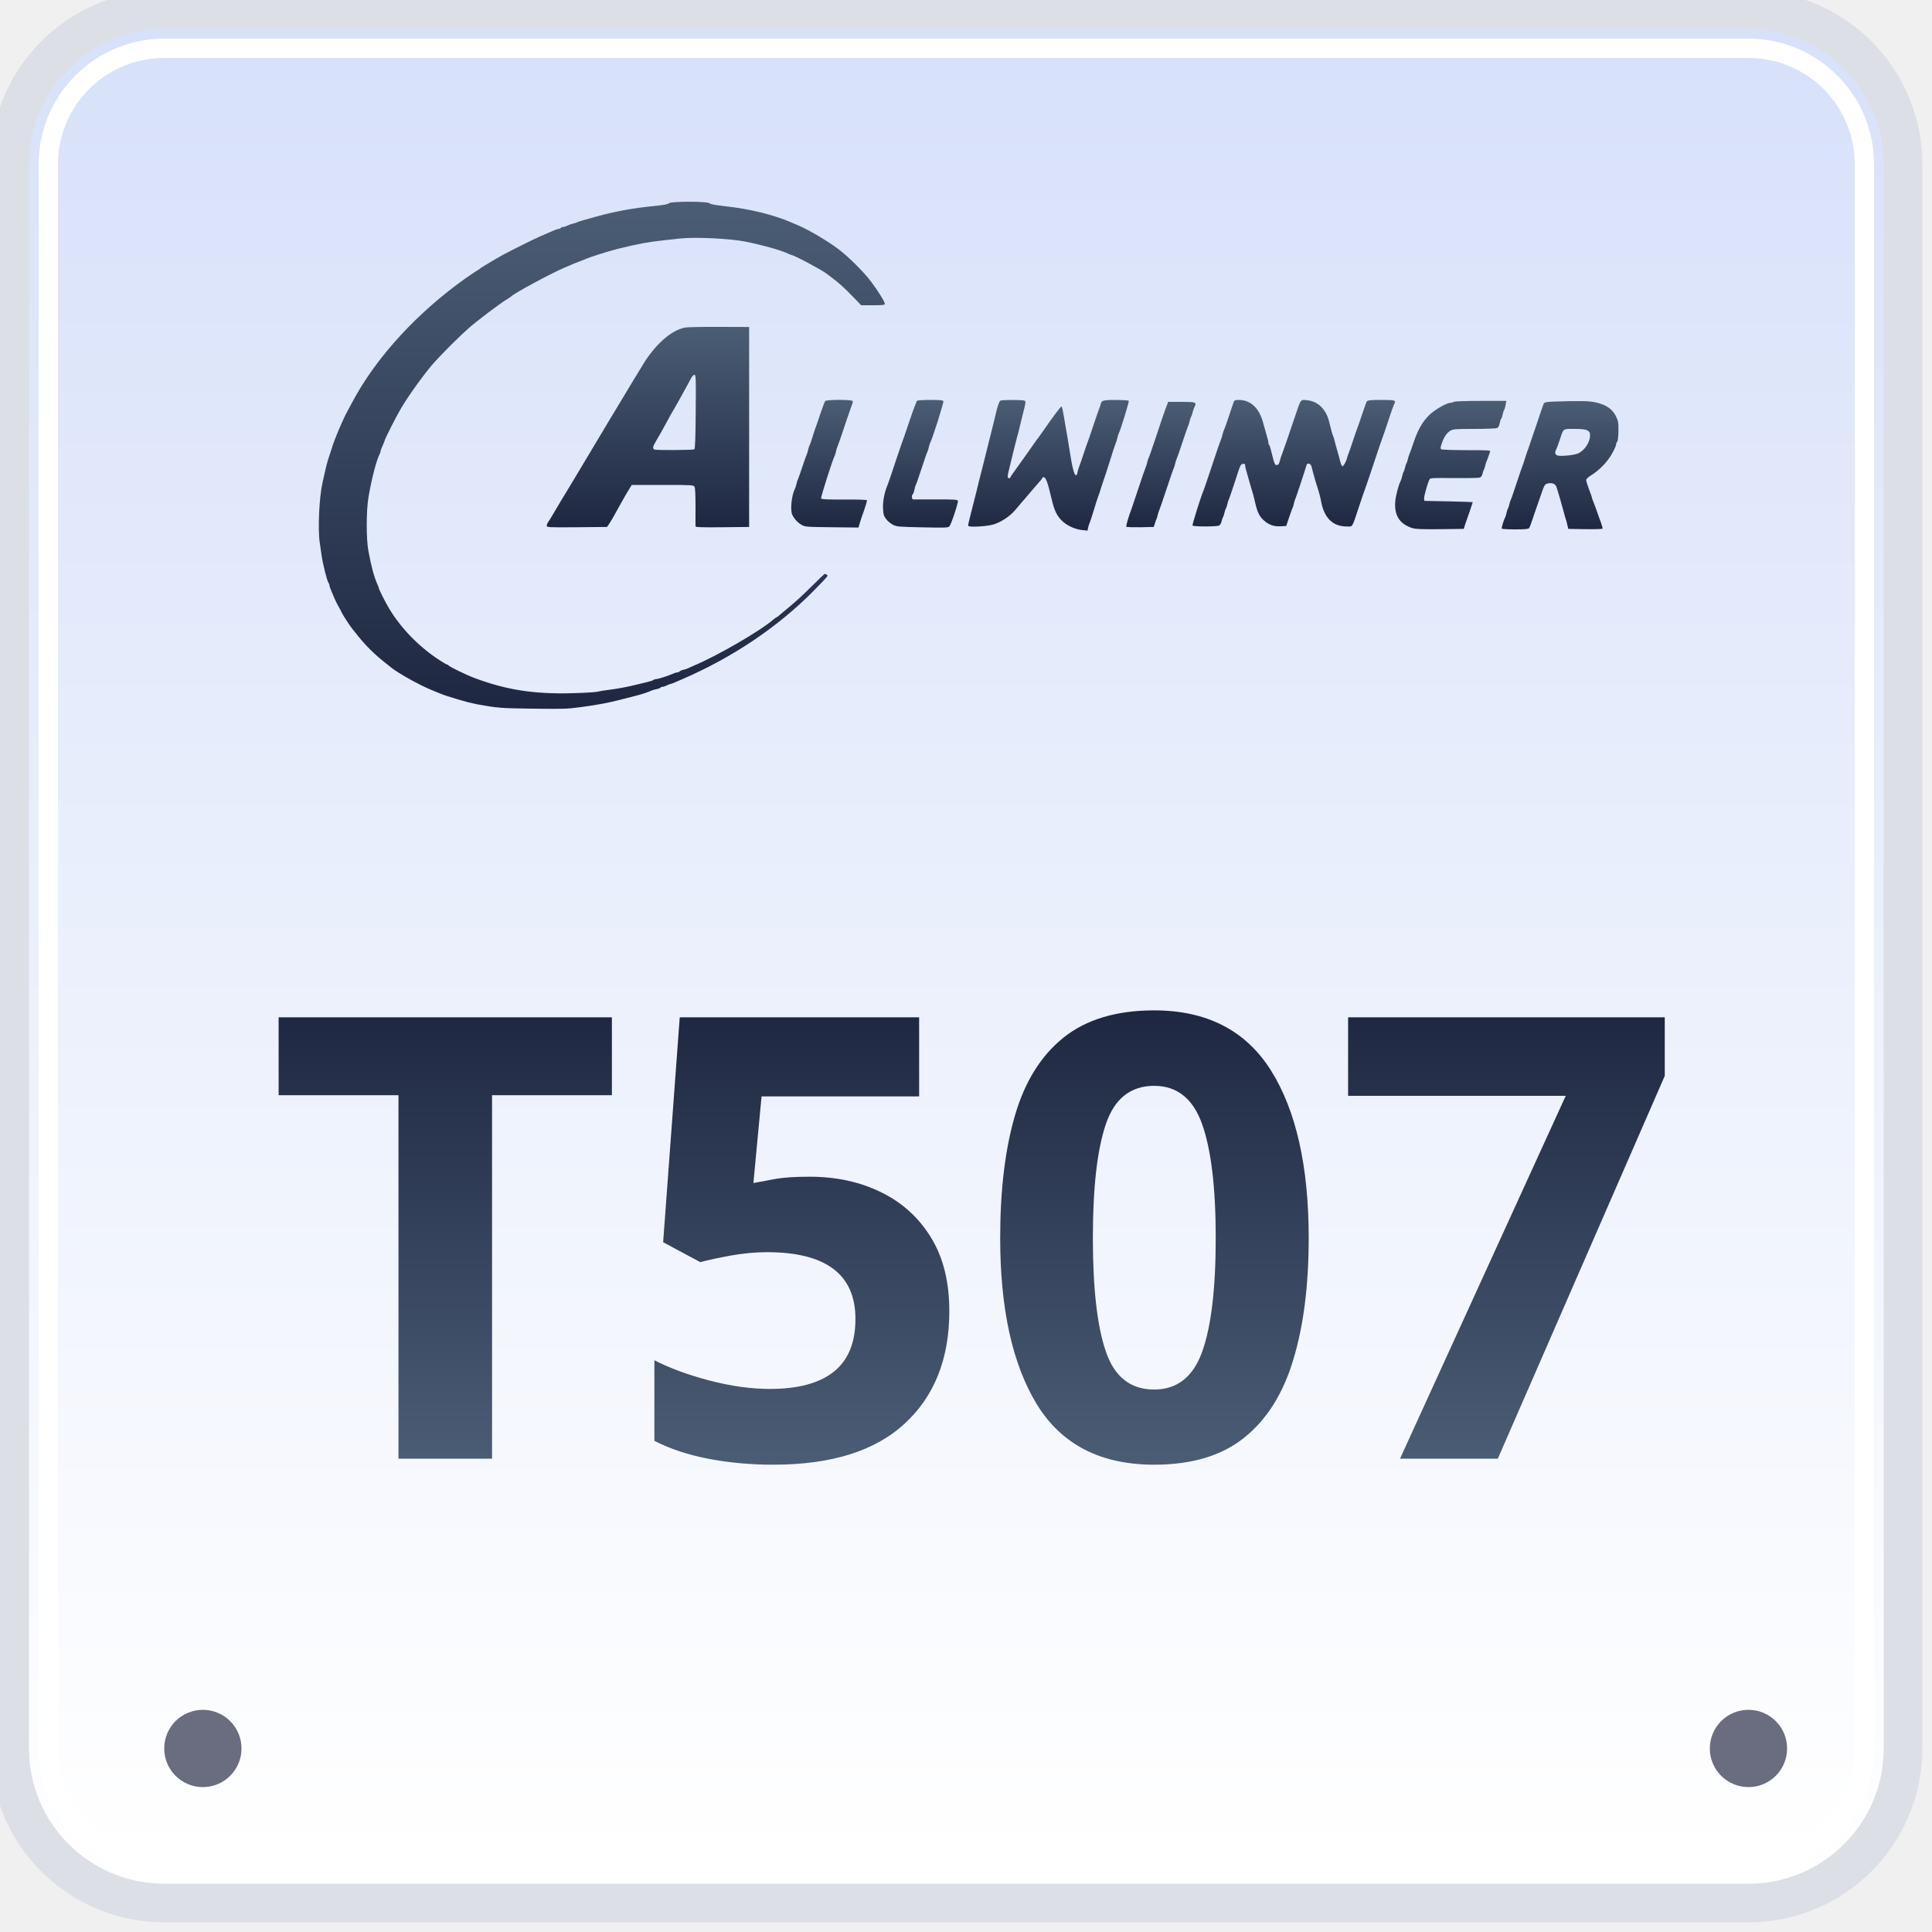
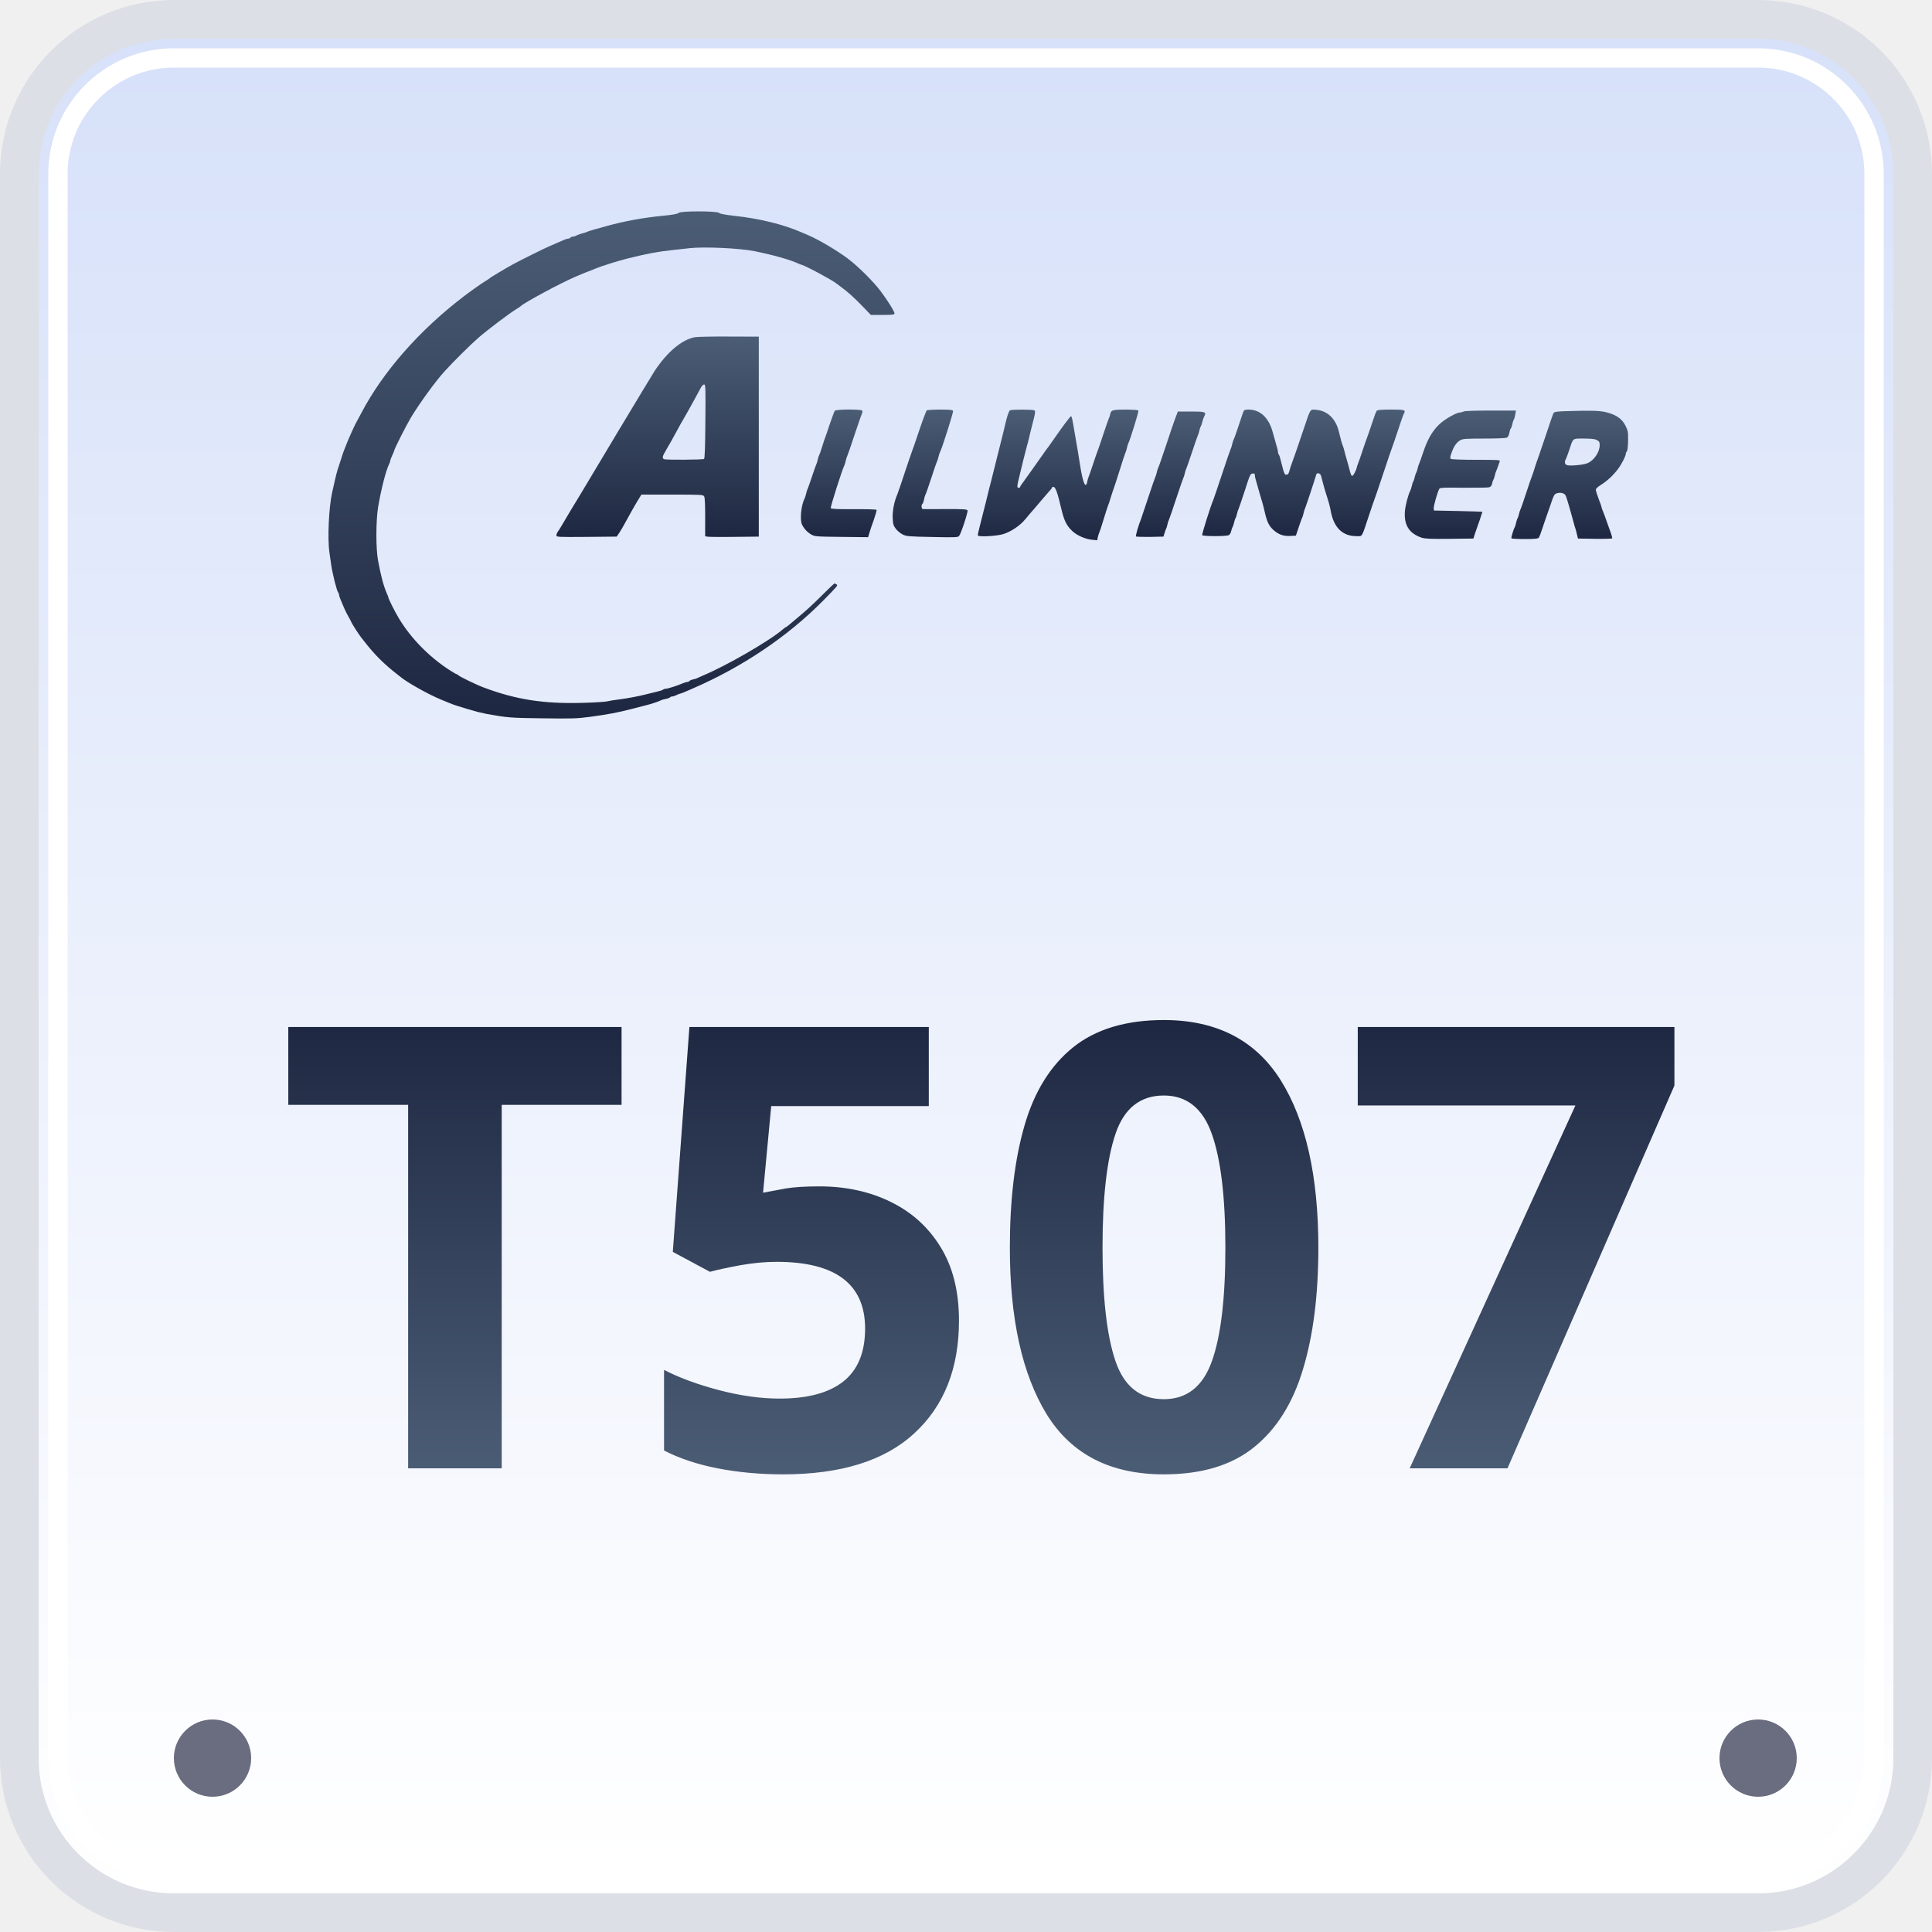
<svg xmlns="http://www.w3.org/2000/svg" width="100" height="100">
  <defs>
    <linearGradient id="soc_bg" x1="0%" y1="0%" x2="0%" y2="100%">
      <stop offset="0%" style="stop-color:#d7e1f9;stop-opacity:1" />
      <stop offset="100%" style="stop-color:#ffffff;stop-opacity:1" />
    </linearGradient>
    <linearGradient id="soc_name" x1="0%" y1="0%" x2="0%" y2="100%">
      <stop offset="0%" style="stop-color:#1e2741;stop-opacity:1" />
      <stop offset="100%" style="stop-color:#4b5d75;stop-opacity:1" />
    </linearGradient>
  </defs>
-   <g transform="translate(0.5,0.5)">
+   <g transform="translate(1,1)">
    <rect x="0" y="0" width="98" height="98" fill="url(#soc_bg)" rx="8" stroke="#dddfe6" stroke-width="2" />
    <rect x="2" y="2" width="94" height="94" fill="url(#soc_bg)" rx="6" stroke="#ffffff" stroke-width="1" />
    <g transform="translate(16,80) scale(0.005,-0.005)" fill="url(#soc_name)">
      <path d="M3625 13996 c-7 -10 -56 -19 -165 -30 -205 -20 -395 -55 -580 -106 -139 -38 -187 -52 -200 -59 -9 -5 -30 -12 -49 -16 -18 -4 -44 -13 -59 -21 -15 -8 -35 -14 -44 -14 -9 0 -20 -4 -23 -10 -3 -5 -13 -10 -22 -10 -8 0 -29 -6 -46 -14 -28 -13 -66 -29 -152 -66 -42 -17 -313 -152 -371 -184 -79 -43 -238 -138 -244 -146 -3 -3 -23 -17 -45 -30 -36 -21 -159 -108 -225 -159 -457 -348 -836 -779 -1061 -1209 -27 -50 -53 -100 -59 -110 -15 -28 -76 -164 -90 -202 -7 -19 -19 -48 -26 -65 -7 -16 -22 -61 -34 -100 -12 -38 -28 -88 -36 -110 -7 -22 -20 -74 -29 -115 -9 -41 -21 -93 -26 -115 -35 -152 -50 -481 -29 -622 6 -38 14 -97 19 -133 14 -94 58 -269 72 -284 5 -6 9 -16 9 -24 0 -7 8 -32 18 -55 10 -23 27 -62 37 -87 11 -25 29 -61 40 -80 12 -19 25 -44 29 -54 6 -19 90 -149 111 -173 5 -7 15 -18 20 -25 111 -144 209 -242 353 -353 7 -5 18 -15 25 -20 66 -57 298 -187 427 -239 36 -15 74 -31 85 -35 33 -14 105 -38 185 -61 41 -11 91 -25 110 -31 19 -5 60 -14 90 -20 210 -38 243 -41 575 -45 302 -4 357 -3 490 15 199 27 286 44 430 81 66 17 138 36 160 41 46 11 123 37 146 49 9 5 33 12 53 15 20 4 39 11 42 16 3 5 13 9 22 9 9 0 30 7 46 15 15 8 33 15 38 15 5 0 30 9 56 21 26 11 56 24 67 29 519 224 989 541 1355 911 154 157 156 159 140 169 -8 5 -18 10 -21 10 -4 0 -60 -53 -125 -118 -118 -117 -166 -160 -258 -237 -26 -22 -62 -52 -80 -67 -17 -15 -34 -28 -37 -28 -3 0 -19 -11 -35 -25 -136 -118 -589 -380 -829 -479 -22 -10 -47 -21 -55 -25 -9 -5 -30 -12 -48 -15 -17 -4 -34 -12 -37 -17 -4 -5 -13 -9 -22 -9 -8 0 -29 -6 -46 -14 -50 -22 -155 -56 -175 -56 -10 0 -22 -4 -28 -9 -5 -5 -31 -14 -59 -20 -27 -7 -77 -19 -110 -27 -85 -22 -197 -43 -290 -55 -44 -5 -99 -14 -123 -20 -24 -5 -139 -12 -255 -15 -400 -11 -688 34 -1022 160 -80 30 -258 117 -263 128 -2 5 -8 8 -13 8 -4 0 -40 20 -78 45 -211 137 -399 329 -523 536 -41 68 -108 202 -108 216 0 3 -6 19 -14 36 -36 83 -61 177 -92 342 -24 125 -23 413 0 555 31 185 83 388 117 452 5 10 9 23 9 30 1 7 9 31 20 53 11 22 19 44 20 48 0 17 126 265 176 348 88 146 256 377 349 478 87 96 264 272 347 344 90 79 323 255 393 297 22 13 42 27 45 30 24 30 408 237 555 300 28 12 59 25 70 30 11 5 45 19 75 30 30 11 64 25 75 30 50 22 238 81 335 105 203 50 310 70 450 85 52 6 138 15 190 21 150 17 513 0 670 -31 185 -37 367 -88 447 -125 17 -8 34 -15 37 -15 24 0 315 -155 361 -192 6 -5 33 -25 60 -45 70 -52 127 -104 220 -200 l80 -83 123 0 c101 0 122 3 122 15 0 20 -70 133 -143 230 -77 102 -229 253 -335 334 -114 86 -300 196 -412 245 -19 8 -55 23 -80 34 -185 80 -430 140 -690 168 -96 11 -149 21 -156 30 -17 21 -405 21 -419 0z" />
      <path d="M3791 12709 c-133 -26 -282 -151 -411 -344 -18 -27 -192 -315 -387 -640 -194 -324 -357 -597 -362 -605 -32 -50 -216 -358 -225 -375 -6 -11 -19 -31 -28 -44 -10 -13 -18 -32 -18 -42 0 -19 12 -19 312 -17 l312 3 27 40 c15 22 40 65 56 95 39 73 120 216 150 263 l23 37 320 0 c309 0 320 -1 330 -20 7 -12 10 -92 10 -208 0 -103 -1 -193 0 -200 0 -10 59 -12 278 -10 l277 3 0 1035 0 1035 -310 1 c-170 1 -330 -2 -354 -7z m111 -871 c-2 -263 -6 -384 -14 -389 -14 -9 -390 -11 -412 -3 -24 9 -20 30 18 93 36 60 67 116 124 221 19 36 38 70 42 75 4 6 31 53 60 105 29 52 67 120 83 150 17 30 39 72 50 93 10 20 26 37 36 37 15 0 16 -33 13 -382z" />
      <path d="M5242 11948 c-5 -7 -29 -69 -52 -138 -23 -69 -45 -134 -50 -145 -4 -11 -19 -54 -31 -95 -13 -41 -26 -79 -30 -85 -4 -5 -10 -26 -14 -45 -4 -19 -11 -41 -16 -50 -4 -8 -24 -64 -44 -125 -20 -60 -40 -117 -44 -125 -5 -9 -12 -31 -16 -50 -4 -19 -11 -41 -16 -50 -36 -70 -51 -224 -26 -272 22 -43 53 -76 93 -100 38 -22 47 -23 315 -26 l276 -3 11 38 c5 21 26 83 46 137 19 54 33 103 30 108 -3 5 -109 8 -236 7 -170 -1 -233 2 -238 11 -6 10 122 412 142 445 3 6 9 26 13 45 4 19 11 41 16 50 4 8 38 105 74 215 37 110 71 210 77 222 6 11 7 26 4 32 -10 16 -270 15 -284 -1z" />
      <path d="M6194 11952 c-6 -4 -41 -97 -78 -207 -37 -110 -71 -209 -76 -220 -5 -11 -38 -110 -75 -220 -36 -110 -70 -209 -75 -220 -33 -76 -52 -171 -49 -244 3 -67 8 -83 32 -114 15 -21 47 -47 70 -59 39 -20 60 -22 307 -27 233 -5 266 -4 278 10 20 23 94 248 88 265 -5 12 -43 15 -228 14 -123 0 -229 -1 -235 0 -15 0 -18 46 -4 54 5 3 12 22 16 42 3 20 10 44 15 53 6 9 32 86 60 171 28 85 54 162 59 170 5 9 12 31 16 50 4 19 11 41 16 50 21 38 140 413 135 426 -4 11 -31 14 -133 14 -70 0 -133 -4 -139 -8z" />
      <path d="M7055 11952 c-11 -7 -28 -55 -46 -132 -10 -44 -23 -98 -53 -217 -8 -32 -22 -87 -31 -123 -9 -36 -23 -92 -31 -125 -8 -33 -22 -87 -30 -120 -8 -33 -22 -86 -30 -117 -7 -32 -21 -84 -28 -115 -8 -32 -22 -85 -30 -118 -8 -33 -24 -96 -35 -139 -12 -44 -20 -84 -18 -89 5 -17 194 -7 262 14 81 25 172 86 227 152 24 29 47 57 53 63 16 18 56 64 115 134 30 35 67 78 82 95 16 16 28 33 28 38 0 4 7 7 15 7 21 0 42 -58 80 -220 31 -132 56 -182 117 -239 47 -44 134 -82 199 -88 l57 -6 7 34 c4 18 11 40 16 49 4 8 24 69 44 135 20 66 40 129 45 140 5 11 19 52 30 90 12 39 26 79 30 90 5 11 31 94 60 185 28 91 55 172 59 180 5 9 12 31 16 50 4 19 11 41 15 50 20 39 110 331 105 340 -7 11 -204 14 -253 4 -24 -5 -32 -13 -38 -37 -3 -17 -10 -38 -15 -47 -4 -8 -31 -85 -59 -170 -28 -85 -55 -164 -60 -175 -5 -11 -25 -69 -45 -130 -20 -60 -40 -119 -45 -130 -5 -11 -12 -35 -15 -52 -16 -81 -46 -10 -74 172 -5 33 -17 103 -25 155 -9 52 -23 136 -32 185 -24 144 -29 166 -37 166 -8 0 -94 -115 -177 -236 -25 -36 -52 -74 -60 -85 -8 -10 -21 -26 -28 -37 -7 -10 -35 -49 -62 -88 -27 -38 -55 -78 -62 -88 -25 -36 -108 -152 -123 -172 -8 -10 -15 -23 -15 -27 0 -4 -7 -8 -16 -8 -18 0 -17 19 10 125 8 33 26 107 40 165 15 58 31 121 36 140 6 19 15 55 21 80 10 44 22 93 54 219 12 52 13 66 3 73 -16 10 -239 10 -253 0z" />
      <path d="M9471 11937 c-5 -12 -27 -78 -50 -147 -23 -69 -45 -132 -50 -140 -5 -9 -12 -31 -16 -50 -4 -19 -11 -41 -16 -50 -4 -8 -45 -125 -89 -260 -45 -135 -85 -254 -90 -265 -27 -60 -120 -357 -115 -365 8 -13 251 -13 275 0 10 5 22 24 25 42 4 18 11 38 15 43 4 6 11 26 15 45 4 19 11 40 15 45 4 6 11 26 15 45 4 19 11 41 16 50 4 8 31 87 60 175 62 193 61 189 88 193 16 3 21 -2 21 -17 0 -11 6 -40 14 -63 7 -24 23 -79 35 -123 13 -44 26 -91 31 -105 4 -14 16 -59 25 -100 21 -92 43 -136 86 -175 53 -48 106 -67 174 -63 l60 3 30 90 c17 50 33 95 37 100 3 6 9 26 13 45 4 19 11 41 16 50 6 12 97 285 115 348 7 24 43 13 50 -15 7 -32 41 -155 54 -193 22 -66 39 -129 45 -165 30 -174 121 -265 265 -265 67 0 52 -24 130 210 28 85 55 164 60 175 5 11 45 130 90 265 45 135 85 254 90 265 5 11 32 90 60 175 28 85 55 163 60 172 25 45 18 48 -129 48 -103 0 -141 -3 -150 -13 -6 -7 -29 -69 -51 -138 -23 -68 -45 -133 -50 -144 -5 -11 -25 -69 -45 -130 -20 -60 -40 -119 -45 -130 -5 -11 -12 -31 -15 -45 -10 -41 -39 -90 -50 -87 -5 2 -15 26 -22 53 -6 27 -19 74 -28 104 -9 30 -21 73 -26 95 -5 22 -13 49 -18 60 -9 19 -20 61 -42 150 -31 129 -117 212 -229 222 -69 7 -62 17 -124 -168 -70 -209 -127 -372 -136 -394 -5 -11 -14 -39 -20 -62 -6 -24 -15 -44 -20 -44 -6 -1 -15 -2 -22 -3 -6 -1 -17 23 -25 52 -7 28 -19 74 -26 101 -6 27 -15 53 -20 57 -4 4 -7 15 -7 24 0 9 -9 48 -21 86 -11 38 -27 94 -35 124 -41 148 -129 229 -247 230 -40 0 -49 -3 -56 -23z" />
      <path d="M11750 11940 c-8 -5 -25 -10 -36 -10 -39 0 -164 -73 -217 -125 -70 -68 -118 -151 -162 -281 -20 -60 -40 -116 -44 -124 -5 -9 -12 -31 -16 -50 -4 -19 -11 -39 -15 -45 -4 -5 -11 -26 -15 -45 -4 -19 -11 -39 -15 -45 -4 -5 -11 -26 -15 -45 -4 -19 -11 -41 -16 -50 -21 -39 -49 -146 -55 -207 -13 -146 42 -235 173 -279 33 -11 96 -14 289 -12 l247 3 9 30 c5 17 12 37 15 45 13 34 70 200 69 202 -1 1 -113 5 -251 8 l-250 5 -3 23 c-3 22 40 173 58 202 7 12 47 14 247 11 132 -1 251 1 265 4 20 5 29 15 34 38 3 18 10 37 14 42 4 6 11 26 15 45 4 19 11 41 16 50 4 8 12 29 17 45 6 17 13 38 17 48 7 16 -9 17 -241 17 -137 0 -255 4 -263 9 -11 7 -11 16 3 57 23 69 51 111 88 134 30 18 51 20 251 20 124 0 226 4 237 10 11 6 21 26 25 50 4 22 10 42 15 45 4 3 11 22 15 42 4 21 11 43 15 48 5 6 12 30 16 53 l7 42 -264 0 c-153 0 -270 -4 -279 -10z" />
      <path d="M12788 11943 c-80 -3 -99 -7 -107 -21 -5 -9 -41 -114 -80 -232 -40 -118 -76 -224 -80 -235 -5 -11 -19 -51 -31 -90 -11 -38 -25 -79 -30 -90 -5 -11 -32 -90 -60 -175 -28 -85 -54 -162 -59 -170 -5 -9 -12 -31 -16 -50 -4 -19 -11 -39 -15 -45 -4 -5 -11 -26 -15 -45 -4 -19 -10 -39 -13 -45 -14 -22 -40 -110 -36 -117 3 -5 65 -8 138 -8 99 0 136 3 145 13 6 8 22 49 36 93 15 43 29 86 32 94 3 8 25 71 49 140 39 116 44 126 72 134 44 12 81 0 93 -32 11 -27 61 -200 81 -277 5 -22 13 -47 16 -55 3 -8 11 -35 16 -60 l11 -45 178 -3 c97 -1 177 1 177 6 0 10 -17 67 -30 97 -4 11 -18 49 -30 85 -12 36 -29 79 -36 97 -8 17 -14 35 -14 40 0 5 -13 44 -30 86 -16 43 -30 87 -30 97 0 11 19 30 50 49 65 40 133 103 180 167 39 52 80 133 80 156 0 8 5 19 11 25 7 7 12 52 13 111 1 90 -1 103 -28 157 -36 71 -99 114 -201 138 -69 17 -162 19 -437 10z m342 -298 c25 -13 30 -22 30 -53 0 -72 -59 -159 -127 -187 -40 -17 -171 -30 -207 -21 -28 7 -34 32 -16 64 5 9 21 53 36 97 41 124 29 115 150 115 75 0 114 -4 134 -15z" />
      <path d="M8762 11858 c-17 -46 -60 -173 -96 -283 -37 -110 -70 -207 -75 -215 -5 -9 -12 -31 -16 -50 -4 -19 -11 -41 -16 -50 -4 -8 -38 -105 -74 -215 -37 -110 -69 -207 -72 -215 -28 -69 -59 -176 -53 -183 3 -4 69 -6 145 -5 l139 3 11 35 c5 19 13 40 16 45 4 6 10 26 14 45 4 19 11 41 16 50 4 8 38 105 74 215 36 110 70 207 74 215 5 9 12 31 16 50 4 19 11 41 16 50 4 8 31 85 59 170 28 85 55 162 59 170 5 9 12 31 16 50 4 19 11 40 15 45 4 6 11 25 15 43 4 18 13 45 20 59 26 49 15 53 -135 53 l-137 0 -31 -82z" />
    </g>
    <text x="50" y="75" fill="url(#soc_name)" text-anchor="middle">
      <tspan font-weight="600" font-size="32" font-family="Adobe Heiti Std, sans-serif">T507</tspan>
    </text>
    <circle cx="10" cy="90" r="2" fill="#6a6c7f" />
    <circle cx="90" cy="90" r="2" fill="#6a6c7f" />
  </g>
</svg>
